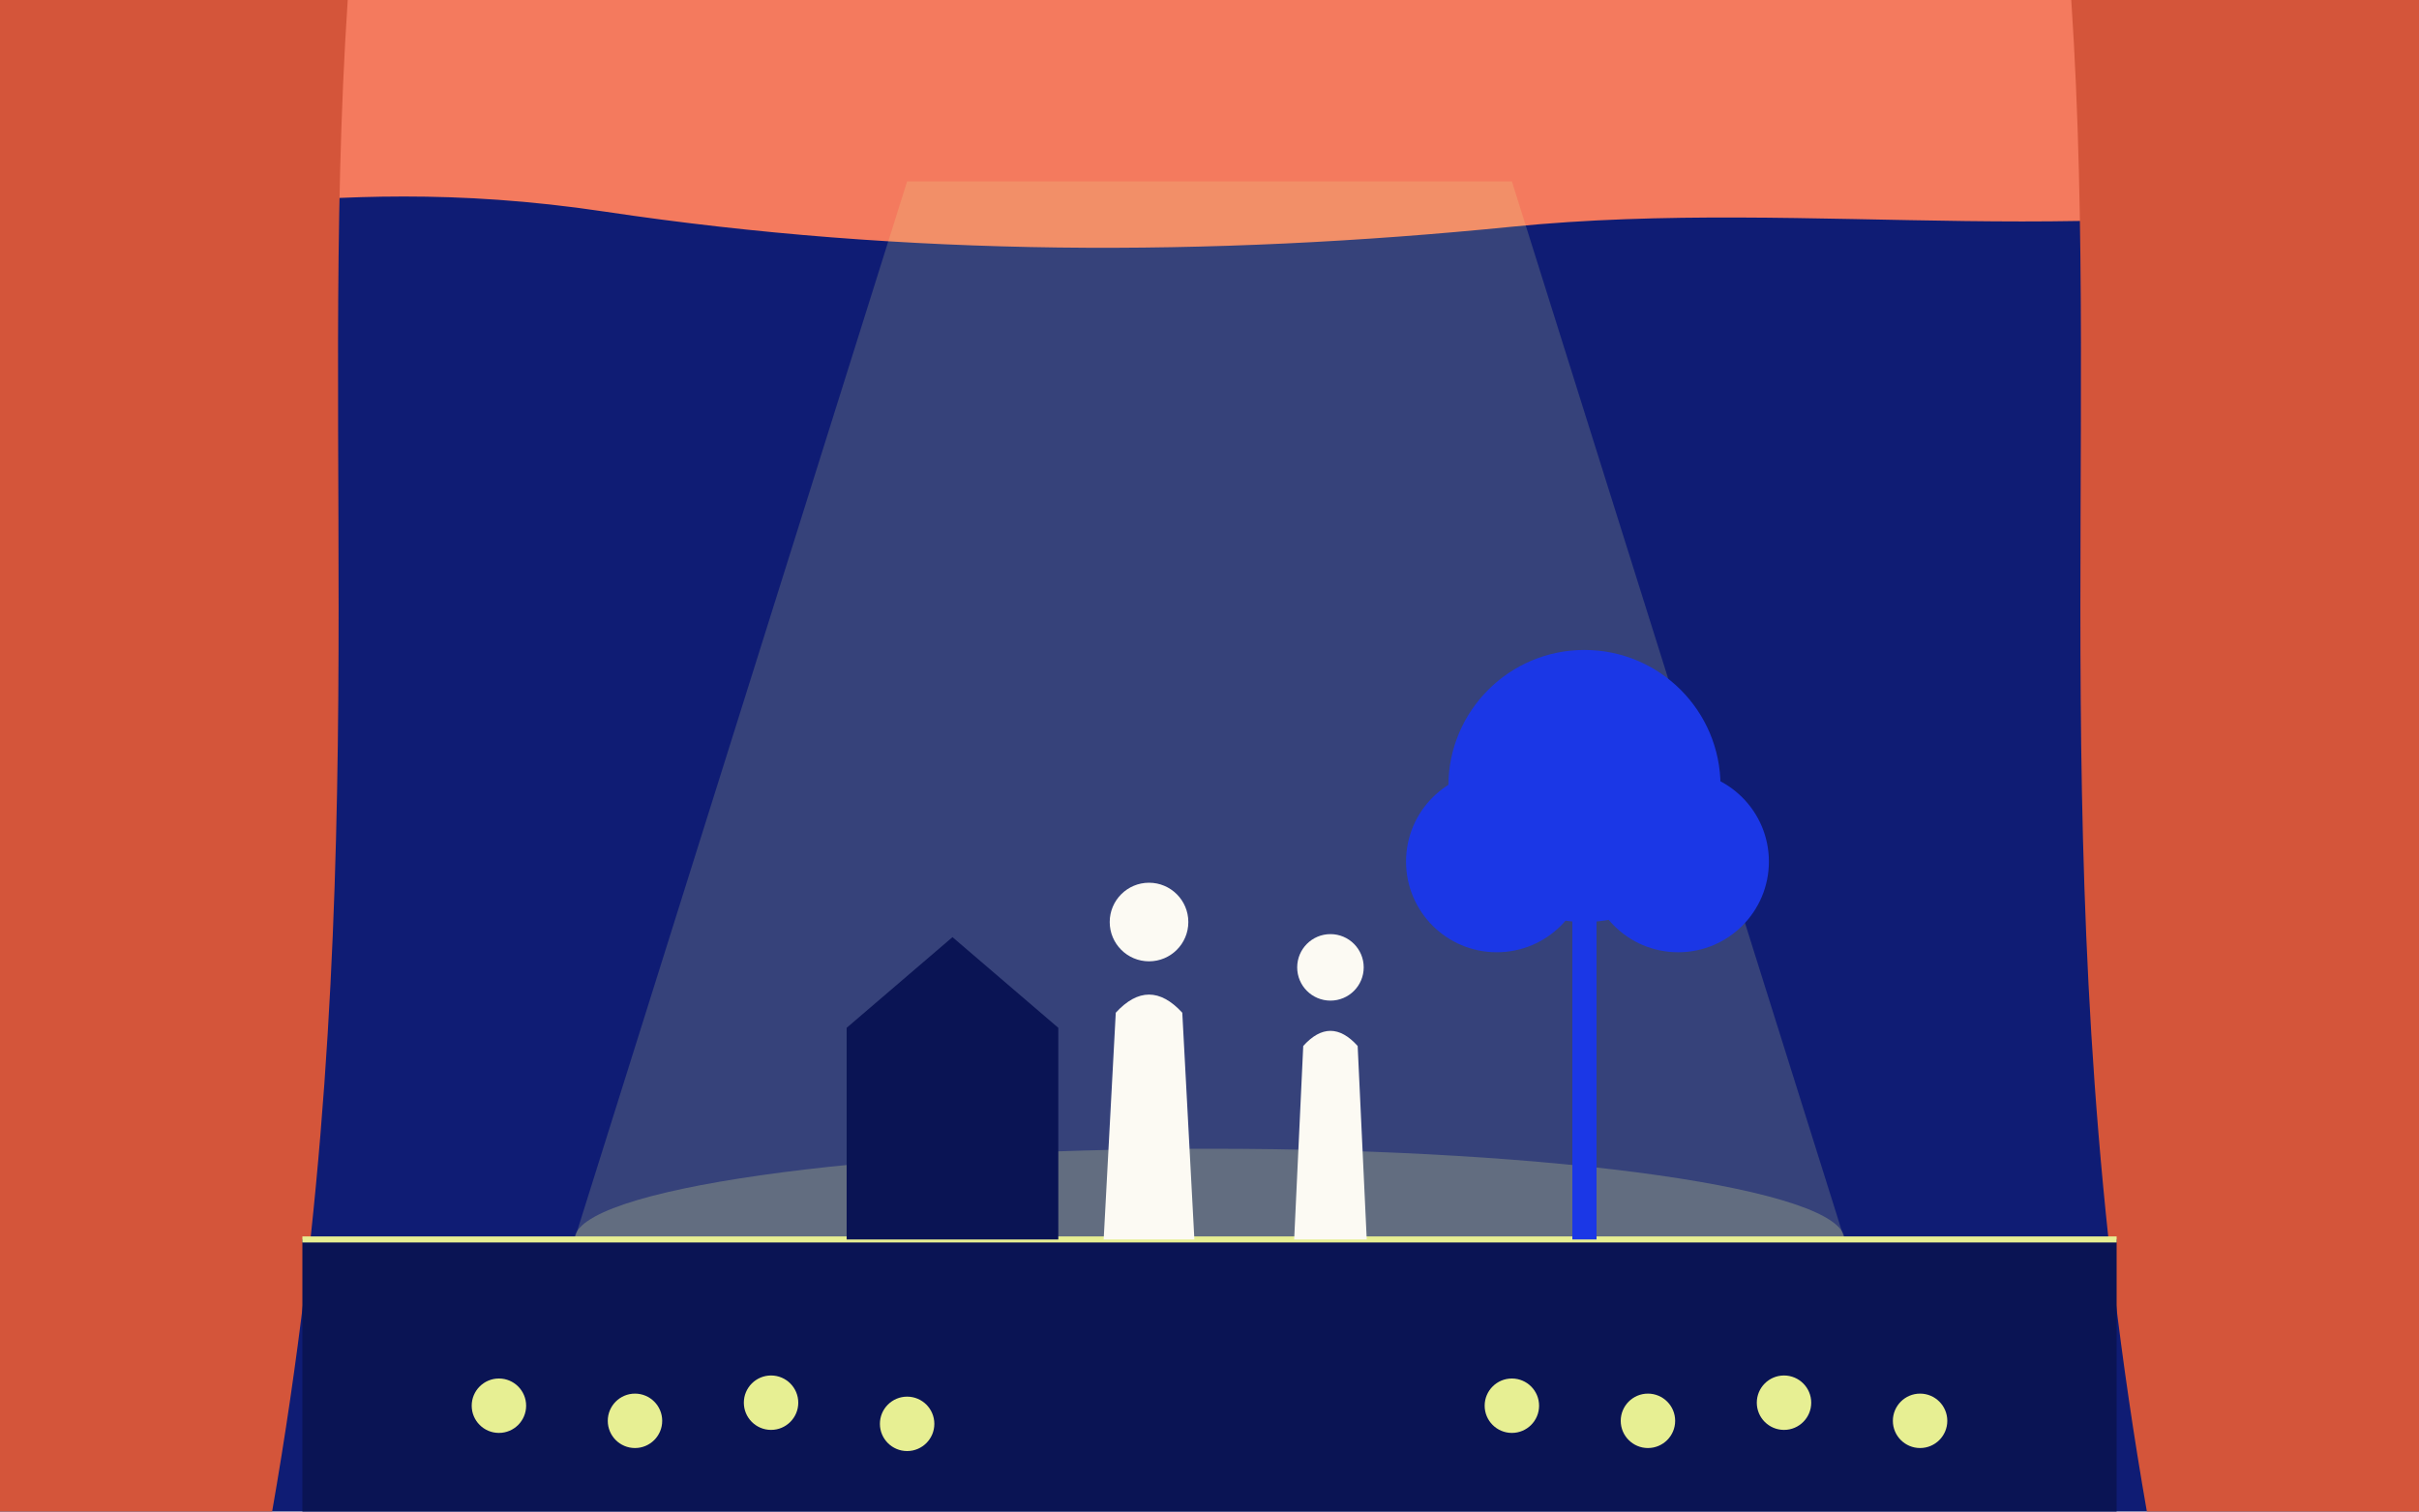
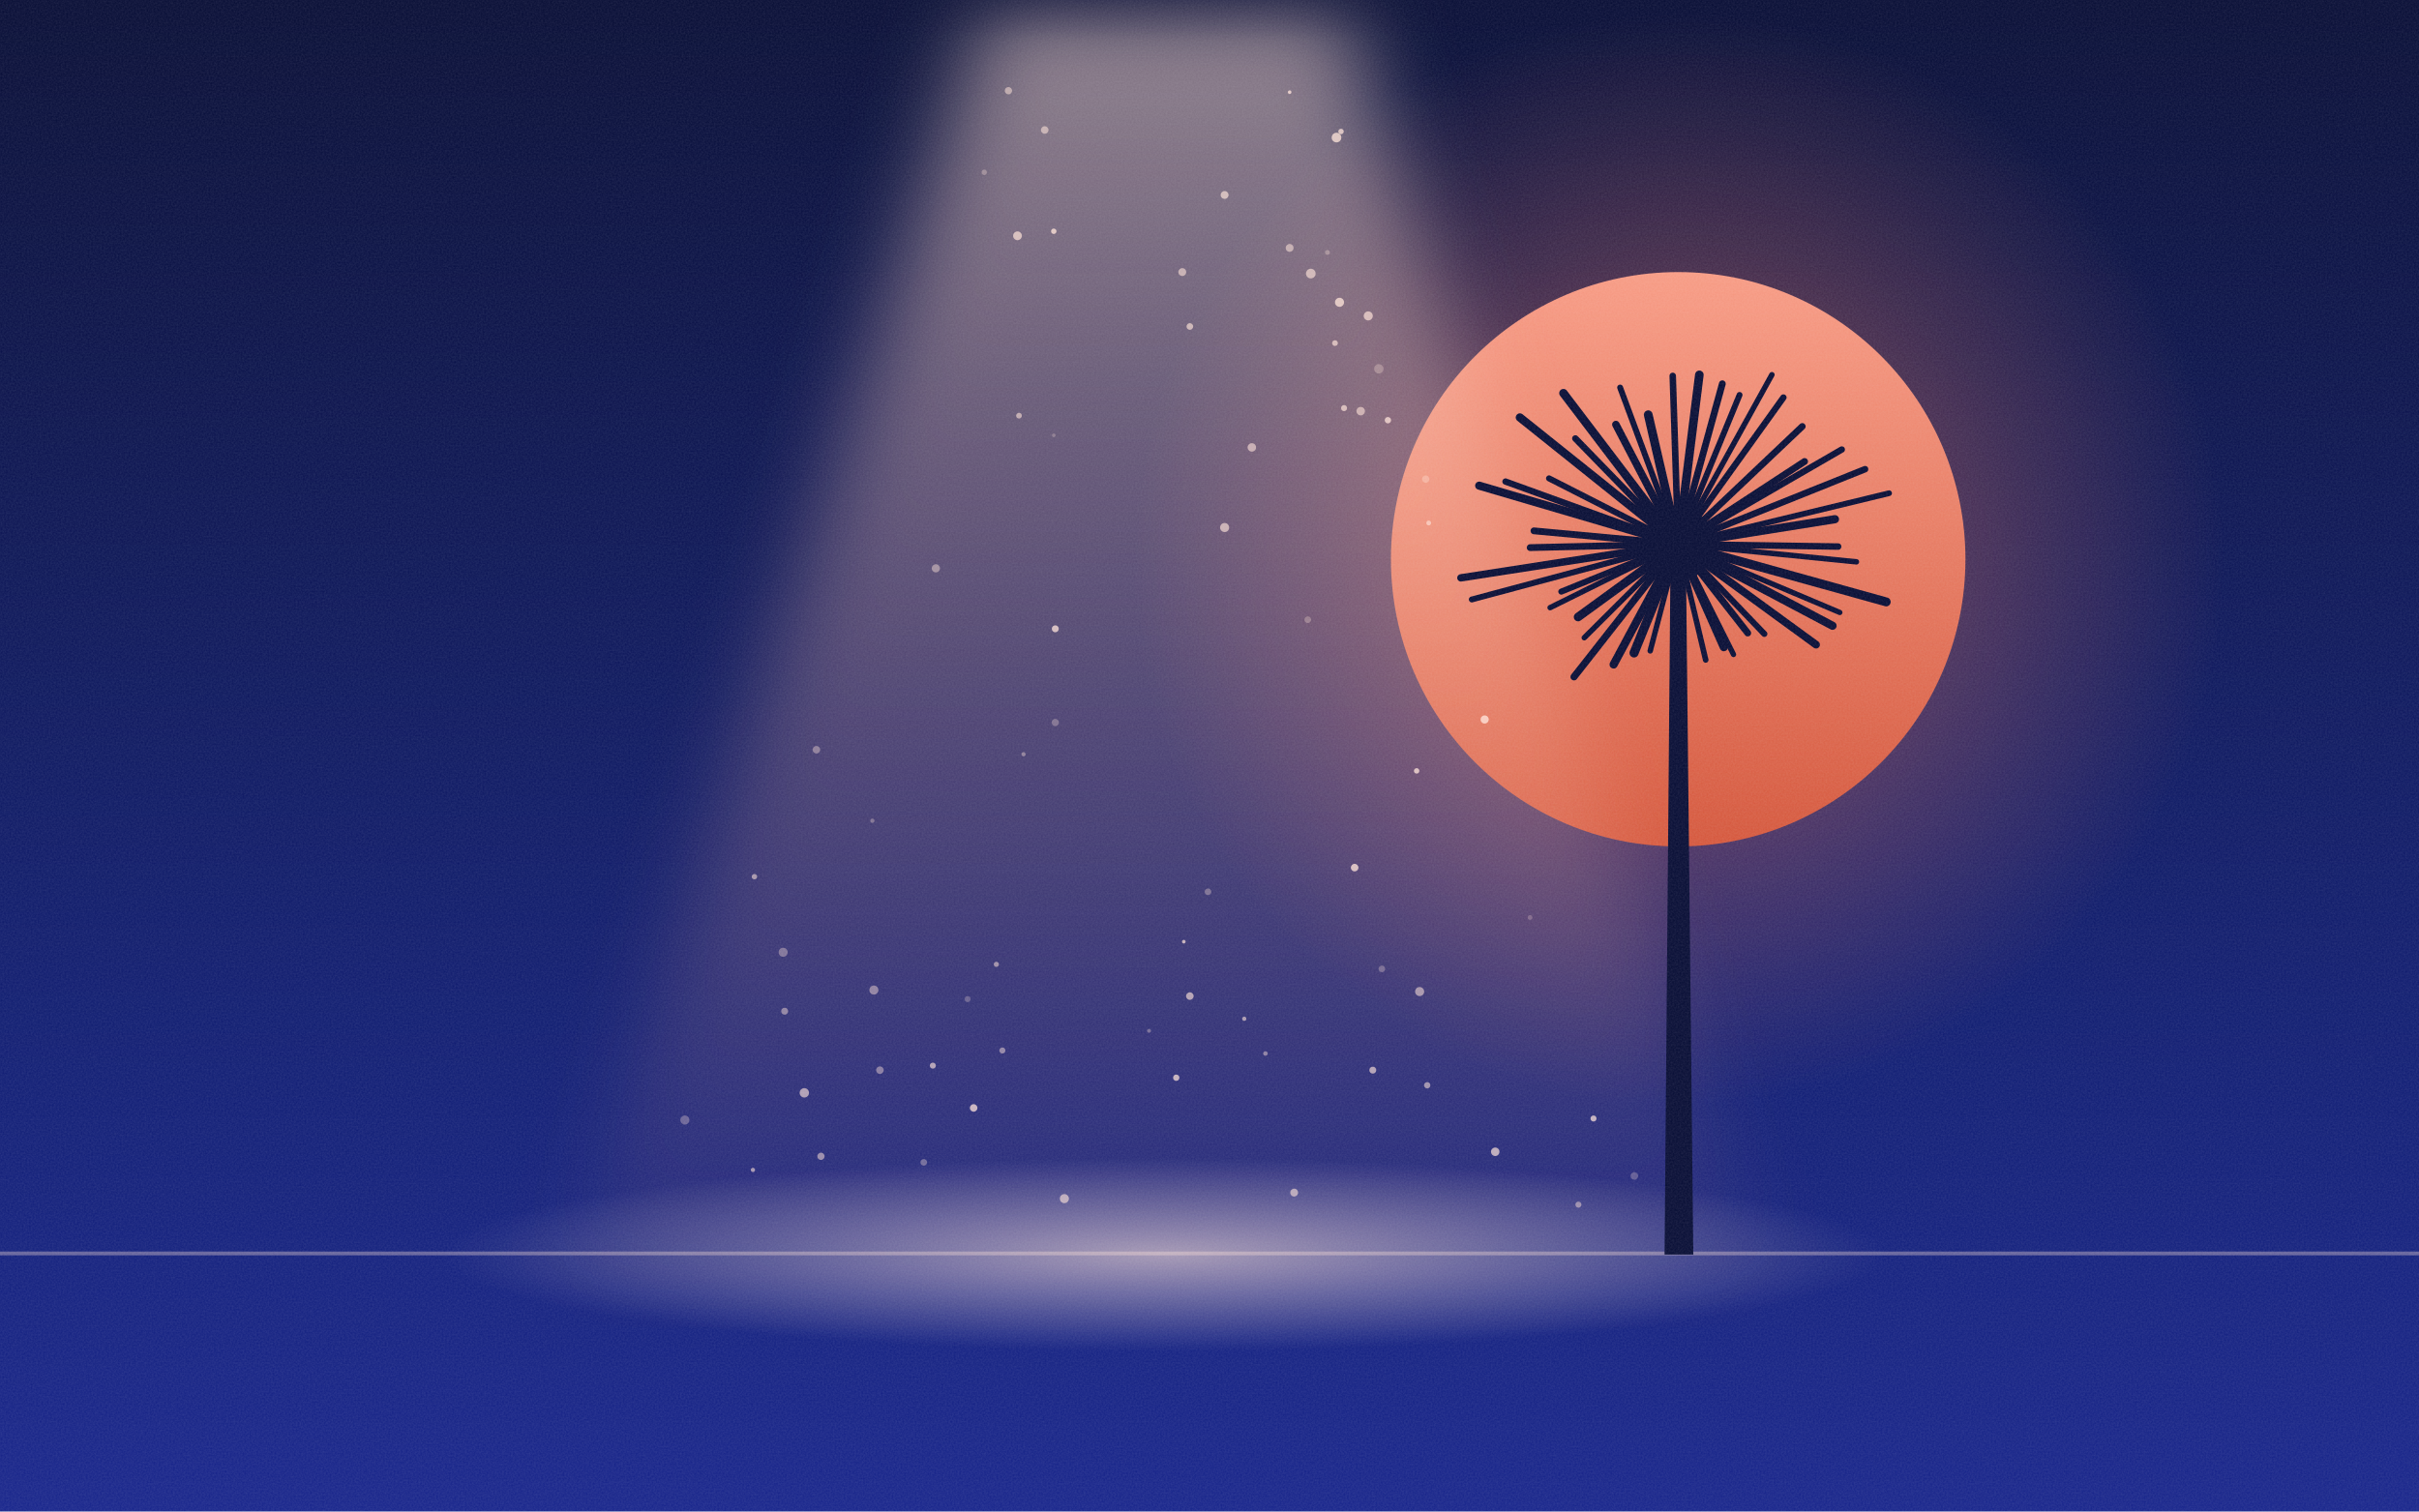
<svg xmlns="http://www.w3.org/2000/svg" viewBox="0 0 1600 1000" width="1600" height="1000">
-   <rect width="1600" height="1000" fill="#0F1C74" />
-   <path d="M0 0 H1600 V120 C1400 170 1200 130 1000 150 S600 170 400 140 100 160 0 130Z" fill="#F47A5E" />
-   <path d="M0 0 H230 C210 300 250 600 180 1000 H0Z" fill="#D4553A" />
-   <path d="M1600 0 H1370 C1390 300 1350 600 1420 1000 H1600Z" fill="#D4553A" />
-   <path d="M600 120 L380 820 H1220 L1000 120Z" fill="#E7EF93" opacity=".18" />
-   <ellipse cx="800" cy="820" rx="420" ry="60" fill="#E7EF93" opacity=".25" />
-   <rect x="200" y="820" width="1200" height="180" fill="#0A1454" />
-   <path d="M200 820 H1400" stroke="#E7EF93" stroke-width="4" />
-   <g fill="#1B37E6">
-     <path d="M1040 820 V560 h16 V820z" />
-     <circle cx="1048" cy="520" r="90" />
-     <circle cx="990" cy="570" r="60" />
-     <circle cx="1110" cy="570" r="60" />
+   <defs>
+     <linearGradient id="bg" x1="0" y1="0" x2="0" y2="1">
+       <stop offset="0" stop-color="#050B33" />
+       <stop offset=".72" stop-color="#0F1C74" />
+       <stop offset="1" stop-color="#16238A" />
+     </linearGradient>
+     <linearGradient id="beam" x1="0" y1="0" x2="0" y2="1">
+       <stop offset="0" stop-color="#FFE3D8" stop-opacity=".55" />
+       <stop offset="1" stop-color="#F79A83" stop-opacity=".06" />
+     </linearGradient>
+     <radialGradient id="pool" cx=".5" cy=".5" r=".5">
+       <stop offset="0" stop-color="#FFE3D8" stop-opacity=".6" />
+       <stop offset="1" stop-color="#FFE3D8" stop-opacity="0" />
+     </radialGradient>
+     <radialGradient id="moonglow" cx=".5" cy=".5" r=".5">
+       <stop offset="0" stop-color="#F47A5E" stop-opacity=".55" />
+       <stop offset="1" stop-color="#F47A5E" stop-opacity="0" />
+     </radialGradient>
+     <linearGradient id="moon" x1="0" y1="0" x2="0" y2="1">
+       <stop offset="0" stop-color="#F79A83" />
+       <stop offset="1" stop-color="#D4553A" />
+     </linearGradient>
+     <filter id="blur">
+       <feGaussianBlur stdDeviation="28" />
+     </filter>
+     <filter id="grain" x="0" y="0" width="100%" height="100%">
+       <feTurbulence type="fractalNoise" baseFrequency=".85" numOctaves="2" stitchTiles="stitch" result="t" />
+       <feColorMatrix in="t" values="0 0 0 0 1  0 0 0 0 1  0 0 0 0 1  0 0 0 .55 0" />
+     </filter>
+   </defs>
+   <rect width="1600" height="1000" fill="url(#bg)" />
+   <circle cx="1110" cy="370" r="360" fill="url(#moonglow)" />
+   <circle cx="1110" cy="370" r="190" fill="url(#moon)" />
+   <path d="M660 -20 L880 -20 L1160 830 L380 830 Z" fill="url(#beam)" filter="url(#blur)" />
+   <circle cx="704" cy="793" r="3.0" fill="#FFE3D8" fill-opacity="0.61" />
+   <circle cx="914" cy="641" r="2.2" fill="#FFE3D8" fill-opacity="0.30" />
+   <circle cx="886" cy="200" r="3.0" fill="#FFE3D8" fill-opacity="0.76" />
+   <circle cx="828" cy="296" r="2.8" fill="#FFE3D8" fill-opacity="0.60" />
+   <circle cx="787" cy="659" r="2.5" fill="#FFE3D8" fill-opacity="0.63" />
+   <circle cx="912" cy="244" r="3.1" fill="#FFE3D8" fill-opacity="0.29" />
+   <circle cx="1081" cy="778" r="2.5" fill="#FFE3D8" fill-opacity="0.27" />
+   <circle cx="532" cy="723" r="3.1" fill="#FFE3D8" fill-opacity="0.62" />
+   <circle cx="691" cy="86" r="2.5" fill="#FFE3D8" fill-opacity="0.56" />
+   <circle cx="1012" cy="607" r="1.6" fill="#FFE3D8" fill-opacity="0.25" />
+   <circle cx="453" cy="741" r="3.0" fill="#FFE3D8" fill-opacity="0.31" />
+   <circle cx="939" cy="656" r="3.0" fill="#FFE3D8" fill-opacity="0.55" />
+   <circle cx="582" cy="708" r="2.5" fill="#FFE3D8" fill-opacity="0.43" />
+   <circle cx="944" cy="718" r="2.1" fill="#FFE3D8" fill-opacity="0.54" />
+   <circle cx="667" cy="60" r="2.4" fill="#FFE3D8" fill-opacity="0.52" />
+   <circle cx="837" cy="697" r="1.5" fill="#FFE3D8" fill-opacity="0.45" />
+   <circle cx="783" cy="623" r="1.2" fill="#FFE3D8" fill-opacity="0.71" />
+   <circle cx="519" cy="669" r="2.3" fill="#FFE3D8" fill-opacity="0.46" />
+   <circle cx="659" cy="638" r="1.7" fill="#FFE3D8" fill-opacity="0.52" />
+   <circle cx="498" cy="774" r="1.4" fill="#FFE3D8" fill-opacity="0.59" />
+   <circle cx="778" cy="713" r="2.1" fill="#FFE3D8" fill-opacity="0.72" />
+   <circle cx="518" cy="630" r="3.0" fill="#FFE3D8" fill-opacity="0.36" />
+   <circle cx="889" cy="270" r="2.0" fill="#FFE3D8" fill-opacity="0.69" />
+   <circle cx="878" cy="167" r="1.6" fill="#FFE3D8" fill-opacity="0.33" />
+   <circle cx="698" cy="416" r="2.3" fill="#FFE3D8" fill-opacity="0.75" />
+   <circle cx="499" cy="580" r="1.8" fill="#FFE3D8" fill-opacity="0.55" />
+   <circle cx="865" cy="410" r="2.2" fill="#FFE3D8" fill-opacity="0.29" />
+   <circle cx="883" cy="227" r="1.9" fill="#FFE3D8" fill-opacity="0.67" />
+   <circle cx="856" cy="789" r="2.6" fill="#FFE3D8" fill-opacity="0.59" />
+   <circle cx="918" cy="278" r="2.1" fill="#FFE3D8" fill-opacity="0.75" />
+   <circle cx="900" cy="272" r="2.8" fill="#FFE3D8" fill-opacity="0.59" />
+   <circle cx="619" cy="376" r="2.7" fill="#FFE3D8" fill-opacity="0.45" />
+   <circle cx="577" cy="543" r="1.4" fill="#FFE3D8" fill-opacity="0.33" />
+   <circle cx="578" cy="655" r="3.0" fill="#FFE3D8" fill-opacity="0.45" />
+   <circle cx="698" cy="478" r="2.4" fill="#FFE3D8" fill-opacity="0.30" />
+   <circle cx="945" cy="346" r="1.6" fill="#FFE3D8" fill-opacity="0.61" />
+   <circle cx="697" cy="288" r="1.2" fill="#FFE3D8" fill-opacity="0.26" />
+   <circle cx="989" cy="762" r="2.8" fill="#FFE3D8" fill-opacity="0.69" />
+   <circle cx="543" cy="765" r="2.4" fill="#FFE3D8" fill-opacity="0.52" />
+   <circle cx="982" cy="476" r="2.7" fill="#FFE3D8" fill-opacity="0.78" />
+   <circle cx="810" cy="129" r="2.6" fill="#FFE3D8" fill-opacity="0.66" />
+   <circle cx="937" cy="510" r="1.8" fill="#FFE3D8" fill-opacity="0.76" />
+   <circle cx="810" cy="349" r="3.0" fill="#FFE3D8" fill-opacity="0.64" />
+   <circle cx="674" cy="275" r="1.9" fill="#FFE3D8" fill-opacity="0.59" />
+   <circle cx="1044" cy="797" r="2.0" fill="#FFE3D8" fill-opacity="0.47" />
+   <circle cx="640" cy="661" r="2.0" fill="#FFE3D8" fill-opacity="0.26" />
+   <circle cx="782" cy="180" r="2.6" fill="#FFE3D8" fill-opacity="0.59" />
+   <circle cx="943" cy="317" r="2.4" fill="#FFE3D8" fill-opacity="0.34" />
+   <circle cx="884" cy="91" r="3.2" fill="#FFE3D8" fill-opacity="0.76" />
+   <circle cx="677" cy="499" r="1.4" fill="#FFE3D8" fill-opacity="0.39" />
+   <circle cx="905" cy="209" r="3.0" fill="#FFE3D8" fill-opacity="0.68" />
+   <circle cx="697" cy="153" r="1.8" fill="#FFE3D8" fill-opacity="0.77" />
+   <circle cx="853" cy="164" r="2.6" fill="#FFE3D8" fill-opacity="0.55" />
+   <circle cx="611" cy="769" r="2.2" fill="#FFE3D8" fill-opacity="0.34" />
+   <circle cx="651" cy="114" r="1.8" fill="#FFE3D8" fill-opacity="0.32" />
+   <circle cx="887" cy="87" r="1.8" fill="#FFE3D8" fill-opacity="0.74" />
+   <circle cx="896" cy="574" r="2.5" fill="#FFE3D8" fill-opacity="0.77" />
+   <circle cx="908" cy="708" r="2.3" fill="#FFE3D8" fill-opacity="0.63" />
+   <circle cx="799" cy="590" r="2.2" fill="#FFE3D8" fill-opacity="0.33" />
+   <circle cx="760" cy="682" r="1.3" fill="#FFE3D8" fill-opacity="0.34" />
+   <circle cx="617" cy="705" r="2.0" fill="#FFE3D8" fill-opacity="0.63" />
+   <circle cx="663" cy="695" r="2.0" fill="#FFE3D8" fill-opacity="0.48" />
+   <circle cx="853" cy="61" r="1.2" fill="#FFE3D8" fill-opacity="0.78" />
+   <circle cx="673" cy="156" r="2.9" fill="#FFE3D8" fill-opacity="0.70" />
+   <circle cx="787" cy="216" r="2.2" fill="#FFE3D8" fill-opacity="0.65" />
+   <circle cx="867" cy="181" r="3.2" fill="#FFE3D8" fill-opacity="0.64" />
+   <circle cx="1054" cy="740" r="2.0" fill="#FFE3D8" fill-opacity="0.72" />
+   <circle cx="823" cy="674" r="1.4" fill="#FFE3D8" fill-opacity="0.59" />
+   <circle cx="644" cy="733" r="2.5" fill="#FFE3D8" fill-opacity="0.74" />
+   <circle cx="540" cy="496" r="2.5" fill="#FFE3D8" fill-opacity="0.39" />
+   <ellipse cx="770" cy="830" rx="480" ry="64" fill="url(#pool)" />
+   <rect x="0" y="828" width="1600" height="2.5" fill="#FFE3D8" opacity=".35" />
+   <path d="M1101 830 L1105 360 L1115 360 L1120 830 Z" fill="#050B33" />
+   <g>
+     <path d="M1110 360 L1012.1 362.3" stroke="#050B33" stroke-width="4.5" stroke-linecap="round" />
+     <path d="M1110 360 L1014.6 351.2" stroke="#050B33" stroke-width="4.5" stroke-linecap="round" />
+     <path d="M1110 360 L978.4 321.3" stroke="#050B33" stroke-width="5.4" stroke-linecap="round" />
+     <path d="M1110 360 L995.8 318.6" stroke="#050B33" stroke-width="4.2" stroke-linecap="round" />
+     <path d="M1110 360 L1024.6 316.5" stroke="#050B33" stroke-width="4.0" stroke-linecap="round" />
+     <path d="M1110 360 L1005.3 276.2" stroke="#050B33" stroke-width="5.5" stroke-linecap="round" />
+     <path d="M1110 360 L1042.0 290.1" stroke="#050B33" stroke-width="4.3" stroke-linecap="round" />
+     <path d="M1110 360 L1034.1 260.1" stroke="#050B33" stroke-width="5.6" stroke-linecap="round" />
+     <path d="M1110 360 L1068.8 280.9" stroke="#050B33" stroke-width="5.0" stroke-linecap="round" />
+     <path d="M1110 360 L1071.6 256.4" stroke="#050B33" stroke-width="3.9" stroke-linecap="round" />
+     <path d="M1110 360 L1090.2 274.4" stroke="#050B33" stroke-width="5.8" stroke-linecap="round" />
+     <path d="M1110 360 L1106.4 248.7" stroke="#050B33" stroke-width="4.3" stroke-linecap="round" />
+     <path d="M1110 360 L1124.0 248.0" stroke="#050B33" stroke-width="5.7" stroke-linecap="round" />
+     <path d="M1110 360 L1139.2 253.9" stroke="#050B33" stroke-width="4.5" stroke-linecap="round" />
+     <path d="M1110 360 L1150.6 261.3" stroke="#050B33" stroke-width="3.9" stroke-linecap="round" />
+     <path d="M1110 360 L1172.0 247.9" stroke="#050B33" stroke-width="3.6" stroke-linecap="round" />
+     <path d="M1110 360 L1179.6 263.0" stroke="#050B33" stroke-width="4.2" stroke-linecap="round" />
+     <path d="M1110 360 L1192.1 282.1" stroke="#050B33" stroke-width="4.4" stroke-linecap="round" />
+     <path d="M1110 360 L1193.6 305.3" stroke="#050B33" stroke-width="4.5" stroke-linecap="round" />
+     <path d="M1110 360 L1218.2 297.4" stroke="#050B33" stroke-width="4.2" stroke-linecap="round" />
+     <path d="M1110 360 L1233.6 310.4" stroke="#050B33" stroke-width="4.3" stroke-linecap="round" />
+     <path d="M1110 360 L1249.5 326.3" stroke="#050B33" stroke-width="3.8" stroke-linecap="round" />
+     <path d="M1110 360 L1213.7 343.5" stroke="#050B33" stroke-width="5.4" stroke-linecap="round" />
+     <path d="M1110 360 L1215.8 361.6" stroke="#050B33" stroke-width="4.3" stroke-linecap="round" />
+     <path d="M1110 360 L1227.9 371.7" stroke="#050B33" stroke-width="3.6" stroke-linecap="round" />
+     <path d="M1110 360 L1247.6 398.2" stroke="#050B33" stroke-width="5.9" stroke-linecap="round" />
+     <path d="M1110 360 L1216.9 405.2" stroke="#050B33" stroke-width="3.5" stroke-linecap="round" />
+     <path d="M1110 360 L1212.1 414.0" stroke="#050B33" stroke-width="5.4" stroke-linecap="round" />
+     <path d="M1110 360 L1201.2 426.5" stroke="#050B33" stroke-width="5.1" stroke-linecap="round" />
+     <path d="M1110 360 L1167.0 419.4" stroke="#050B33" stroke-width="4.0" stroke-linecap="round" />
+     <path d="M1110 360 L1156.0 418.8" stroke="#050B33" stroke-width="4.5" stroke-linecap="round" />
+     <path d="M1110 360 L1146.6 433.0" stroke="#050B33" stroke-width="3.5" stroke-linecap="round" />
+     <path d="M1110 360 L1140.2 428.1" stroke="#050B33" stroke-width="5.5" stroke-linecap="round" />
+     <path d="M1110 360 L1128.2 436.6" stroke="#050B33" stroke-width="3.7" stroke-linecap="round" />
+     <path d="M1110 360 L1111.1 443.9" stroke="#050B33" stroke-width="4.0" stroke-linecap="round" />
+     <path d="M1110 360 L1107.5 428.5" stroke="#050B33" stroke-width="3.9" stroke-linecap="round" />
+     <path d="M1110 360 L1091.5 430.6" stroke="#050B33" stroke-width="3.6" stroke-linecap="round" />
+     <path d="M1110 360 L1080.8 432.0" stroke="#050B33" stroke-width="6.0" stroke-linecap="round" />
+     <path d="M1110 360 L1067.3 439.6" stroke="#050B33" stroke-width="5.4" stroke-linecap="round" />
+     <path d="M1110 360 L1041.1 447.8" stroke="#050B33" stroke-width="4.7" stroke-linecap="round" />
+     <path d="M1110 360 L1047.9 421.9" stroke="#050B33" stroke-width="3.6" stroke-linecap="round" />
+     <path d="M1110 360 L1043.8 408.2" stroke="#050B33" stroke-width="5.7" stroke-linecap="round" />
+     <path d="M1110 360 L1025.3 402.0" stroke="#050B33" stroke-width="3.6" stroke-linecap="round" />
+     <path d="M1110 360 L1032.7 391.4" stroke="#050B33" stroke-width="4.0" stroke-linecap="round" />
+     <path d="M1110 360 L973.5 396.6" stroke="#050B33" stroke-width="3.9" stroke-linecap="round" />
+     <path d="M1110 360 L966.3 382.3" stroke="#050B33" stroke-width="4.9" stroke-linecap="round" />
  </g>
-   <g fill="#0A1454">
-     <path d="M560 820 v-140 l70-60 l70 60 v140z" />
-   </g>
-   <g fill="#FCFAF3">
-     <circle cx="760" cy="610" r="26" />
-     <path d="M730 820 l8-150 q22-24 44 0 l8 150z" />
-     <circle cx="880" cy="640" r="22" />
-     <path d="M856 820 l6-128 q18-20 36 0 l6 128z" />
-   </g>
-   <g fill="#E7EF93">
-     <circle cx="330" cy="930" r="18" />
-     <circle cx="420" cy="940" r="18" />
-     <circle cx="510" cy="928" r="18" />
-     <circle cx="600" cy="942" r="18" />
-     <circle cx="1000" cy="930" r="18" />
-     <circle cx="1090" cy="940" r="18" />
-     <circle cx="1180" cy="928" r="18" />
-     <circle cx="1270" cy="940" r="18" />
-   </g>
+   <circle cx="1110" cy="360" r="24" fill="#050B33" />
+   <rect width="1600" height="1000" filter="url(#grain)" opacity=".2" />
</svg>
